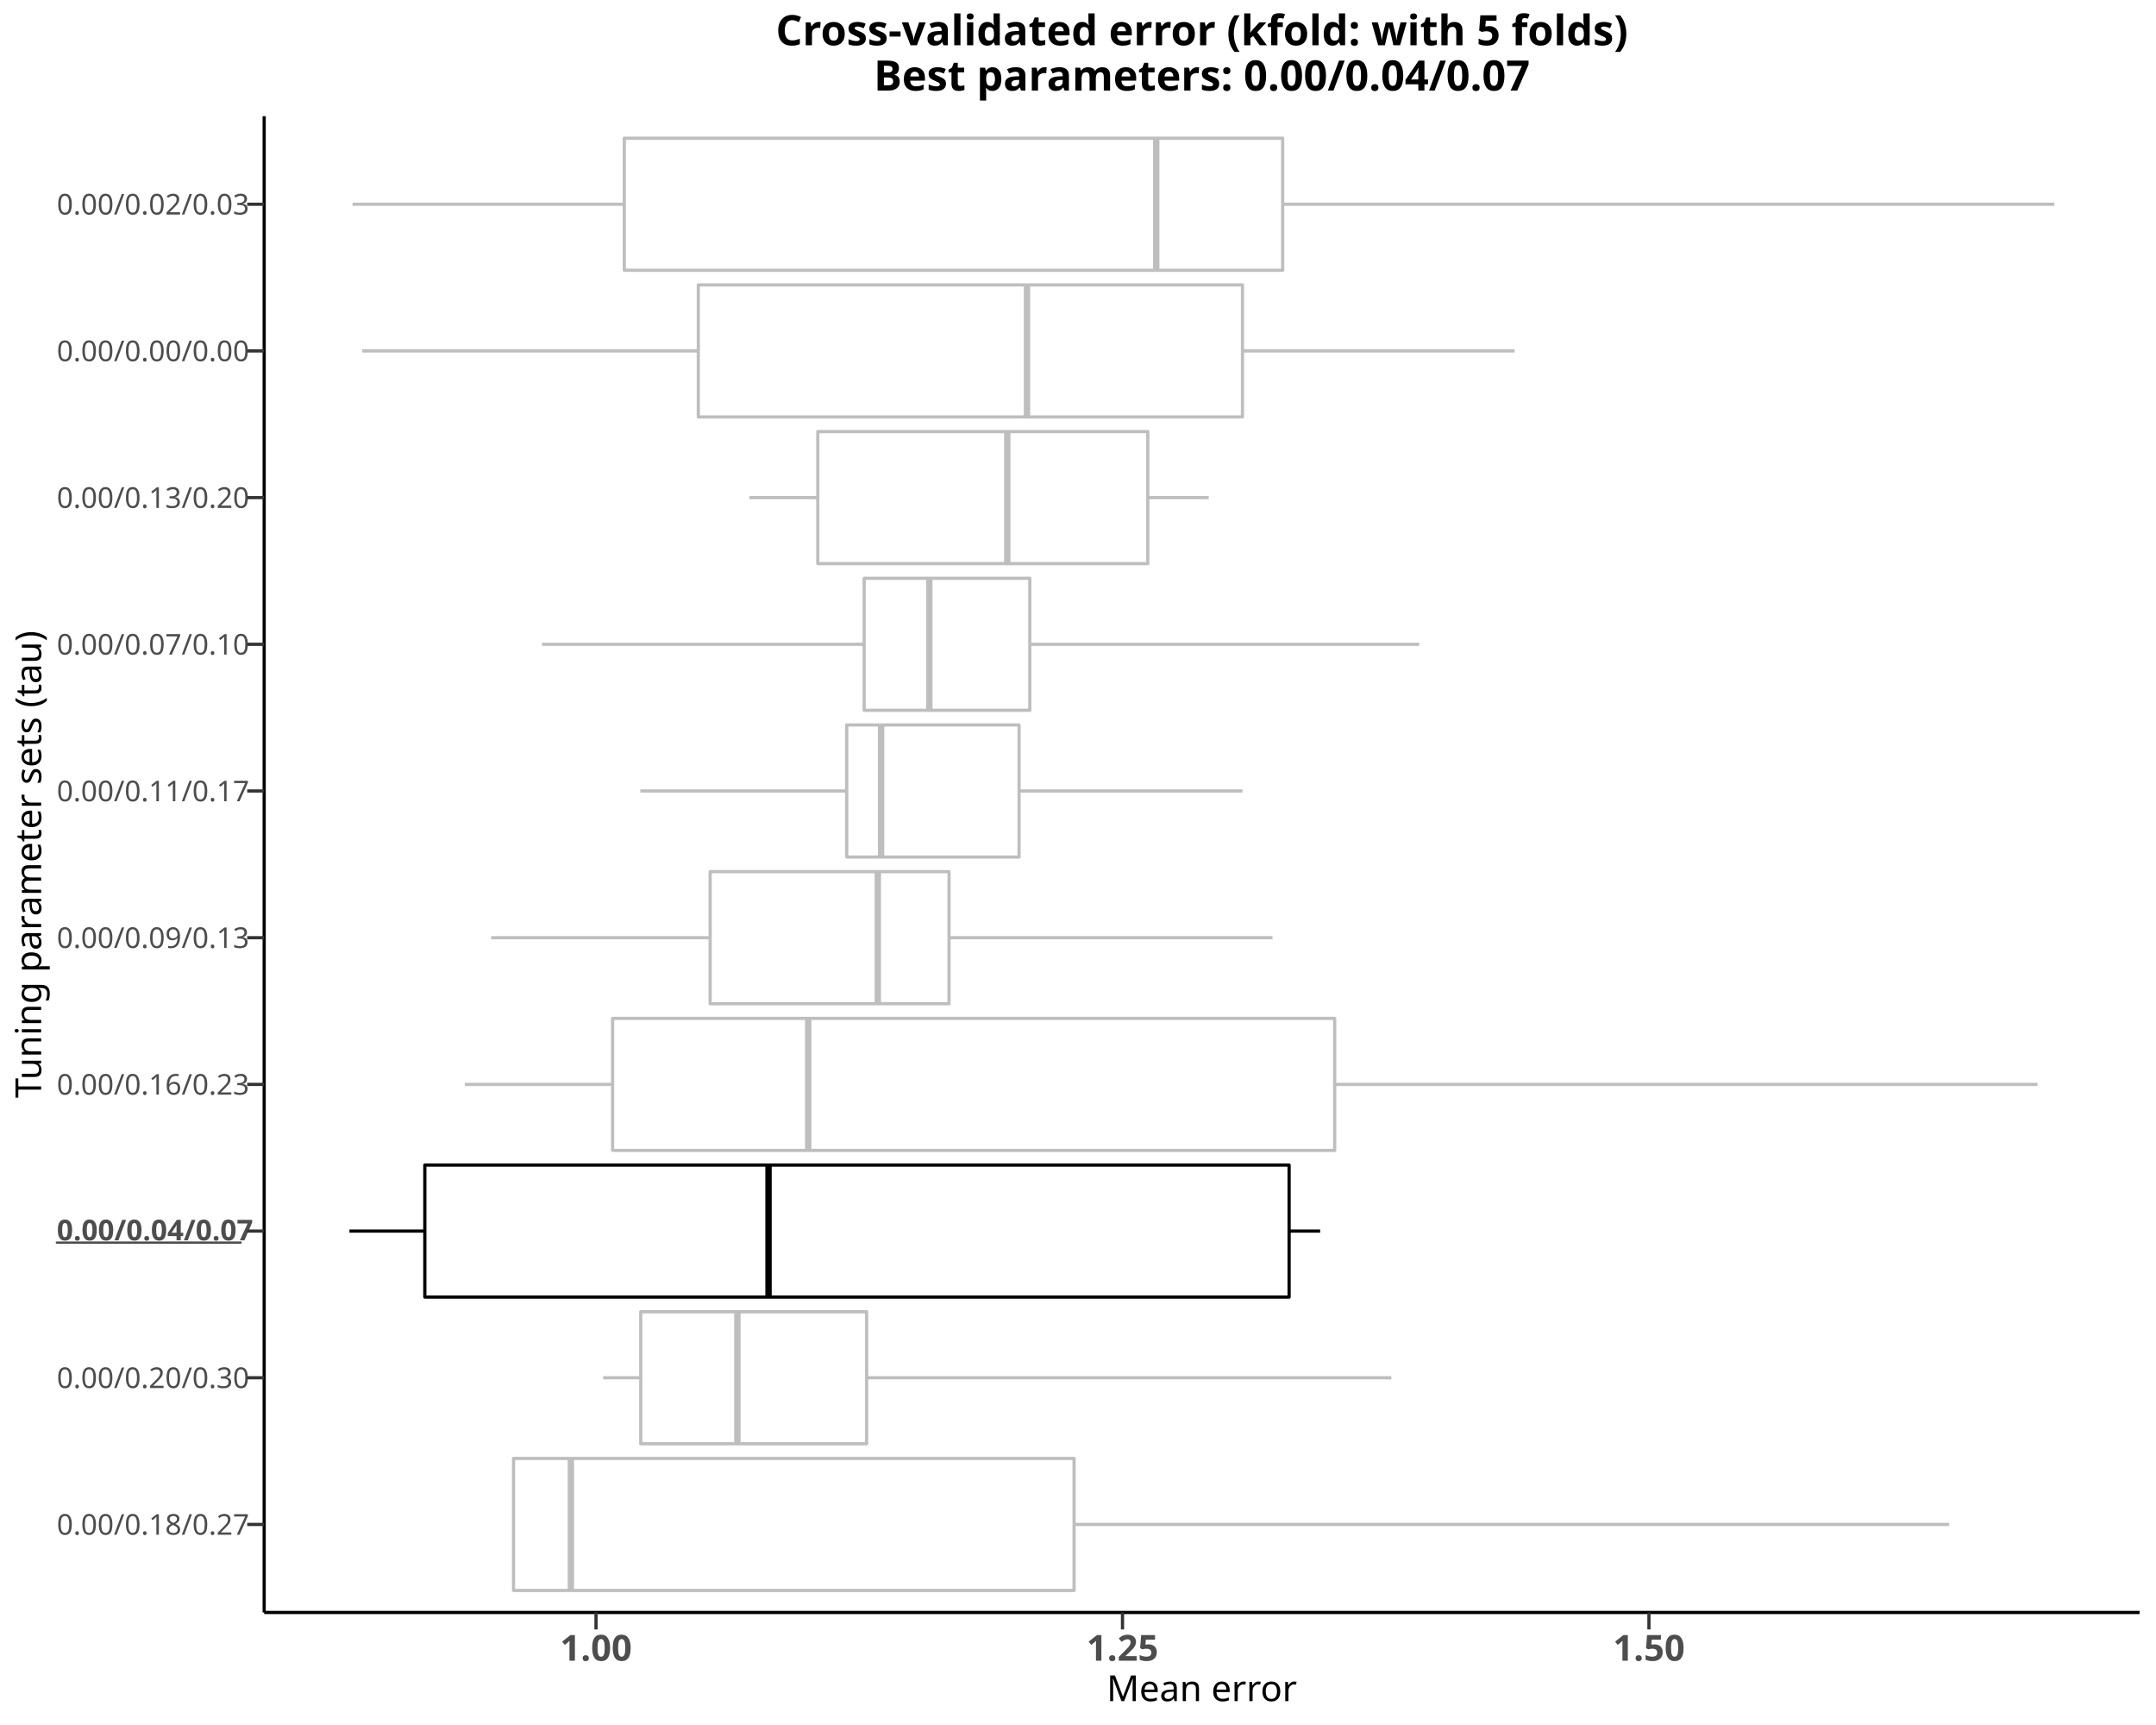
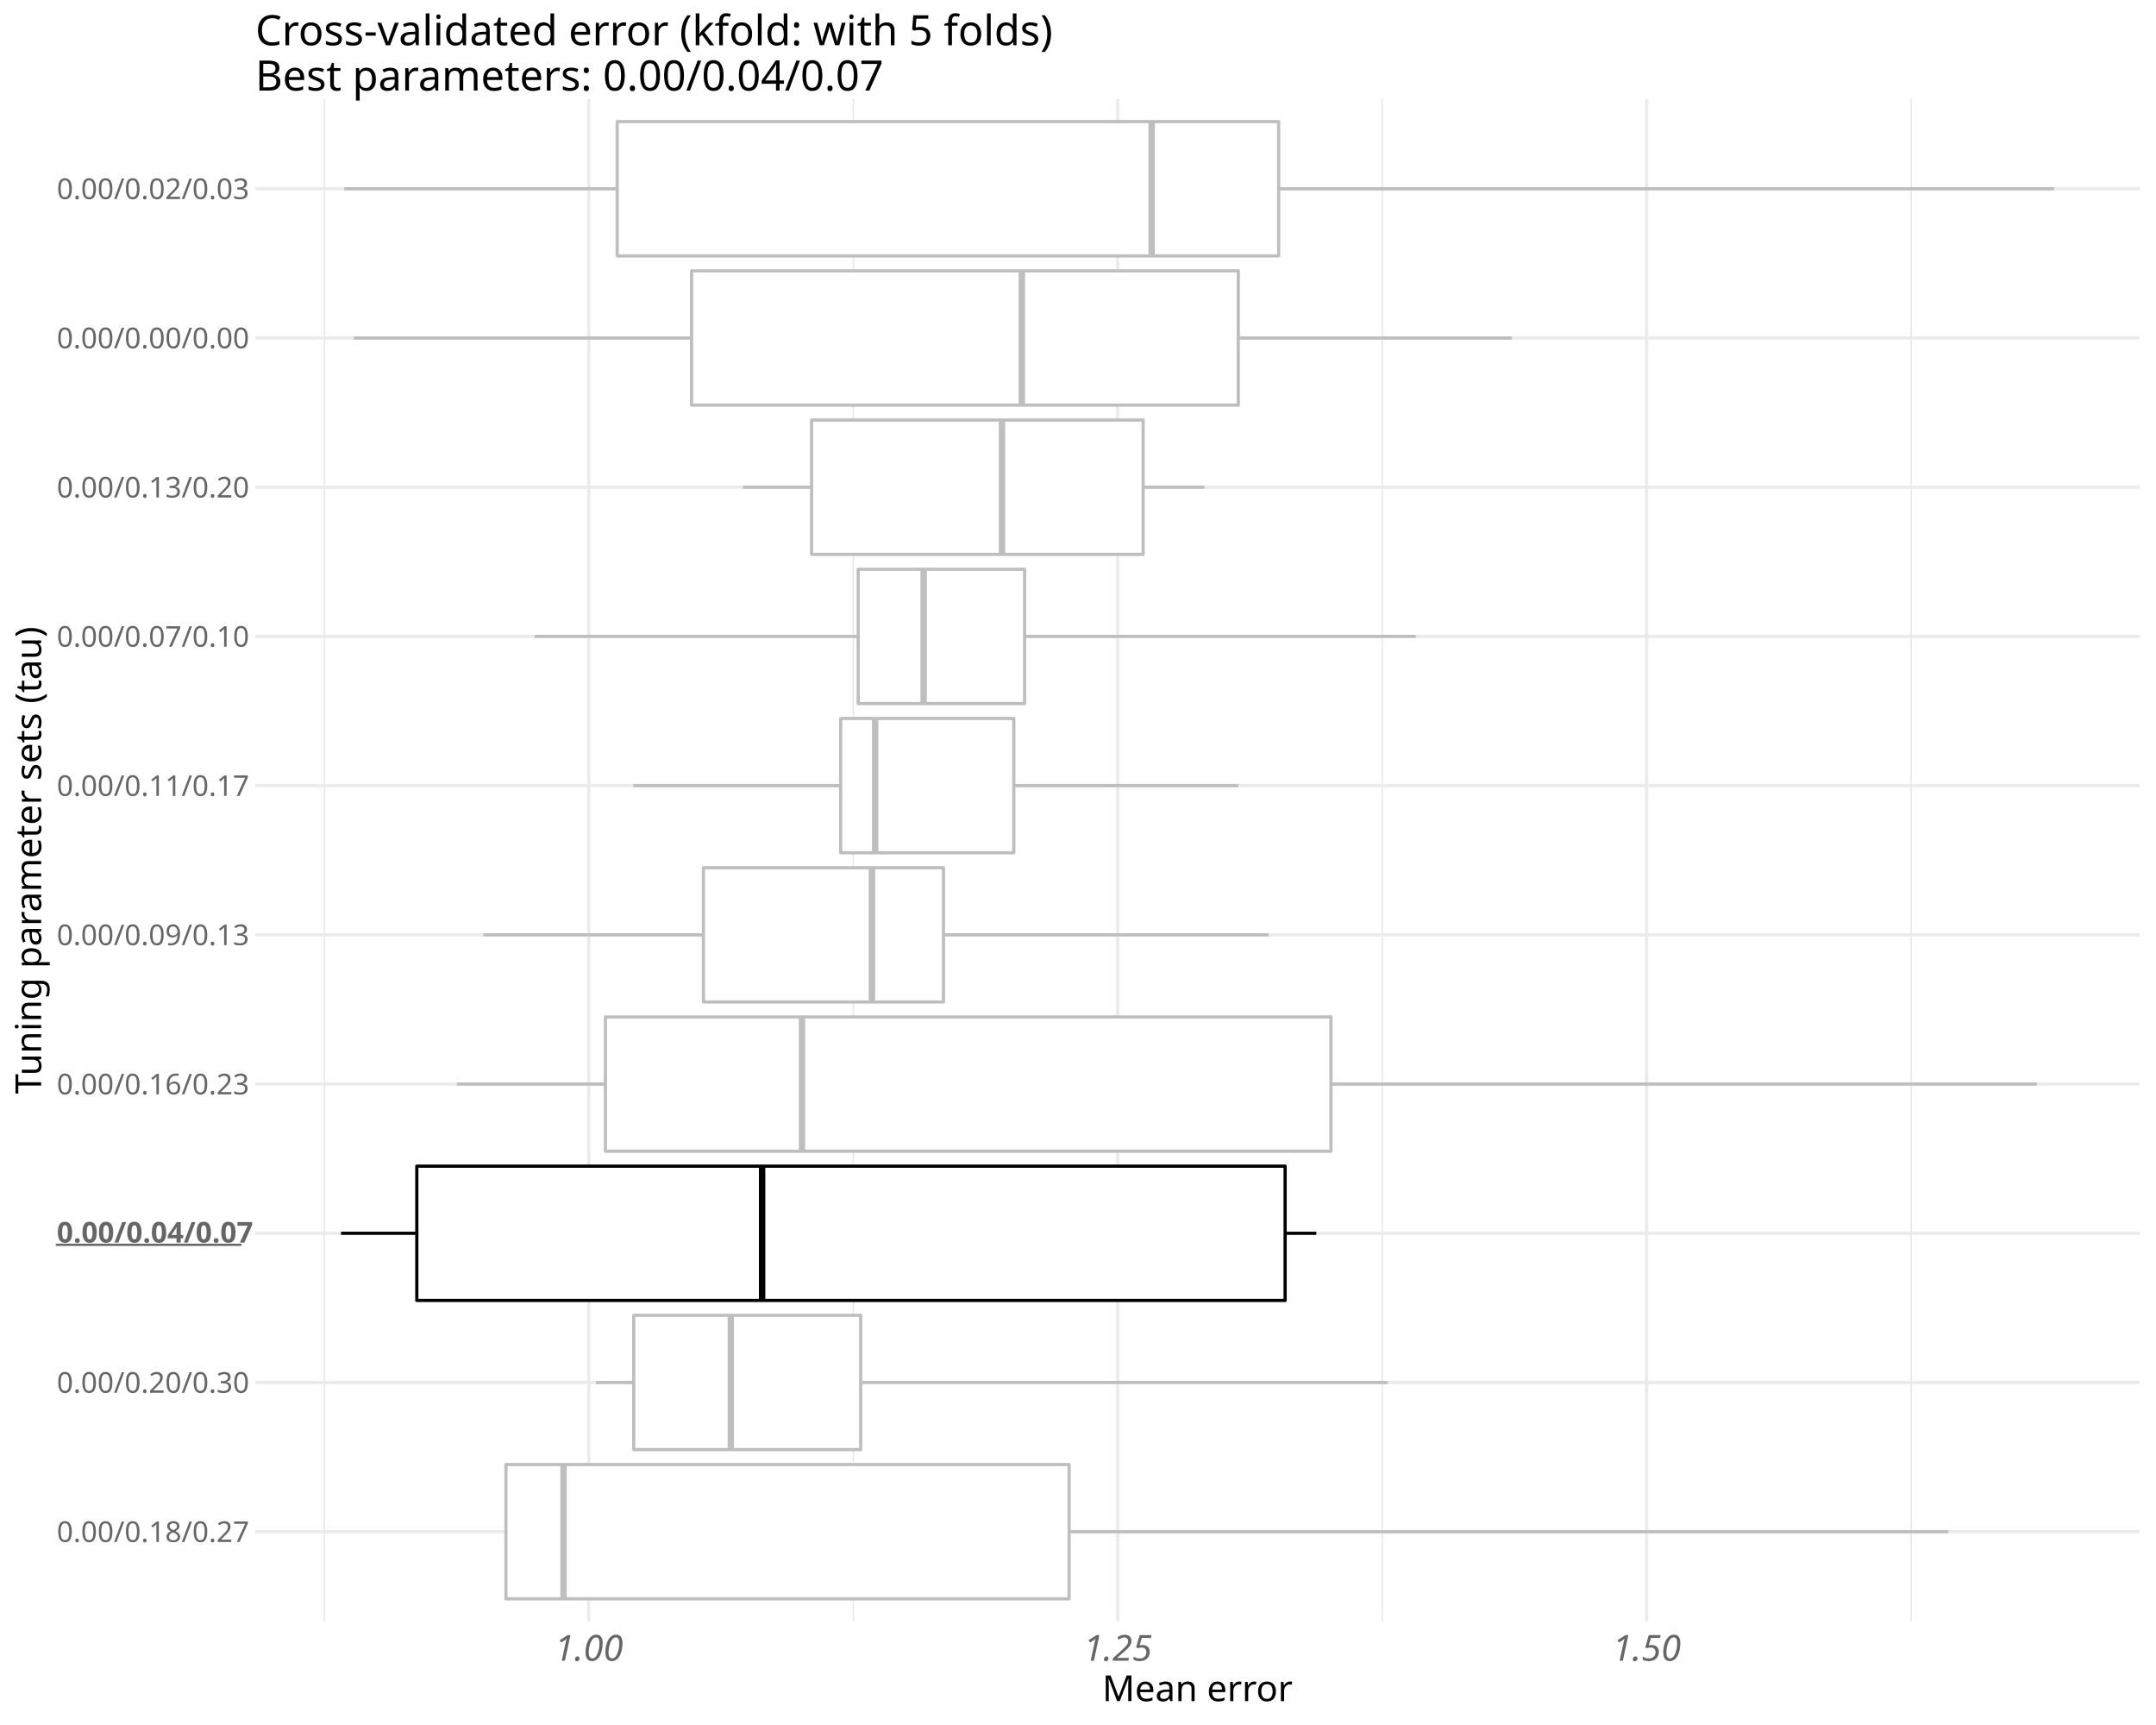
<svg xmlns="http://www.w3.org/2000/svg" class="svglite" data-engine-version="2.0" width="720.00pt" height="576.00pt" viewBox="0 0 720.00 576.00">
  <defs>
    <style type="text/css">
    .svglite line, .svglite polyline, .svglite polygon, .svglite path, .svglite rect, .svglite circle {
      fill: none;
      stroke: #000000;
      stroke-linecap: round;
      stroke-linejoin: round;
      stroke-miterlimit: 10.00;
    }
  </style>
  </defs>
  <rect width="100%" height="100%" style="stroke: none; fill: #FFFFFF;" />
  <defs>
    <clipPath id="cpMC4wMHw3MjAuMDB8MC4wMHw1NzYuMDA=">
      <rect x="0.00" y="0.00" width="720.00" height="576.00" />
    </clipPath>
  </defs>
  <g clip-path="url(#cpMC4wMHw3MjAuMDB8MC4wMHw1NzYuMDA=)">
-     <rect x="0.00" y="0.00" width="720.00" height="576.00" style="stroke-width: 1.07; stroke: #FFFFFF; fill: #FFFFFF;" />
-   </g>
+ </g>
  <defs>
-     <clipPath id="cpODguMjJ8NzE0LjUyfDM4LjgxfDUzOC40Mg==">
-       <rect x="88.22" y="38.81" width="626.30" height="499.61" />
+     <clipPath id="cpODUuMjl8NzE0LjUyfDMzLjE0fDU0MS4zNQ==">
+       <rect x="85.29" y="33.14" width="629.23" height="508.21" />
    </clipPath>
  </defs>
-   <g clip-path="url(#cpODguMjJ8NzE0LjUyfDM4LjgxfDUzOC40Mg==)">
-     <rect x="88.22" y="38.81" width="626.30" height="499.61" style="stroke-width: 1.07; stroke: none; fill: #FFFFFF;" />
-     <line x1="358.69" y1="509.03" x2="650.93" y2="509.03" style="stroke-width: 1.07; stroke: #BEBEBE; stroke-linecap: butt;" />
-     <line x1="171.50" y1="509.03" x2="171.13" y2="509.03" style="stroke-width: 1.07; stroke: #BEBEBE; stroke-linecap: butt;" />
-     <polygon points="358.69,531.07 171.50,531.07 171.50,486.99 358.69,486.99 358.69,531.07 " style="stroke-width: 1.07; stroke: #BEBEBE; fill: #FFFFFF;" />
-     <line x1="190.64" y1="531.07" x2="190.64" y2="486.99" style="stroke-width: 2.13; stroke: #BEBEBE; stroke-linecap: butt;" />
-     <line x1="289.42" y1="460.05" x2="464.64" y2="460.05" style="stroke-width: 1.07; stroke: #BEBEBE; stroke-linecap: butt;" />
-     <line x1="213.98" y1="460.05" x2="201.42" y2="460.05" style="stroke-width: 1.07; stroke: #BEBEBE; stroke-linecap: butt;" />
-     <polygon points="289.42,482.09 213.98,482.09 213.98,438.01 289.42,438.01 289.42,482.09 " style="stroke-width: 1.07; stroke: #BEBEBE; fill: #FFFFFF;" />
-     <line x1="246.25" y1="482.09" x2="246.25" y2="438.01" style="stroke-width: 2.13; stroke: #BEBEBE; stroke-linecap: butt;" />
-     <line x1="430.50" y1="411.07" x2="440.86" y2="411.07" style="stroke-width: 1.07; stroke-linecap: butt;" />
-     <line x1="141.87" y1="411.07" x2="116.69" y2="411.07" style="stroke-width: 1.07; stroke-linecap: butt;" />
-     <polygon points="430.50,433.11 141.87,433.11 141.87,389.03 430.50,389.03 430.50,433.11 " style="stroke-width: 1.07; fill: #FFFFFF;" />
-     <line x1="256.65" y1="433.11" x2="256.65" y2="389.03" style="stroke-width: 2.13; stroke-linecap: butt;" />
-     <line x1="445.72" y1="362.09" x2="680.43" y2="362.09" style="stroke-width: 1.07; stroke: #BEBEBE; stroke-linecap: butt;" />
-     <line x1="204.57" y1="362.09" x2="155.21" y2="362.09" style="stroke-width: 1.07; stroke: #BEBEBE; stroke-linecap: butt;" />
-     <polygon points="445.72,384.13 204.57,384.13 204.57,340.05 445.72,340.05 445.72,384.13 " style="stroke-width: 1.07; stroke: #BEBEBE; fill: #FFFFFF;" />
-     <line x1="269.91" y1="384.13" x2="269.91" y2="340.05" style="stroke-width: 2.13; stroke: #BEBEBE; stroke-linecap: butt;" />
-     <line x1="316.94" y1="313.11" x2="424.96" y2="313.11" style="stroke-width: 1.07; stroke: #BEBEBE; stroke-linecap: butt;" />
-     <line x1="237.16" y1="313.11" x2="164.01" y2="313.11" style="stroke-width: 1.07; stroke: #BEBEBE; stroke-linecap: butt;" />
-     <polygon points="316.94,335.15 237.16,335.15 237.16,291.06 316.94,291.06 316.94,335.15 " style="stroke-width: 1.07; stroke: #BEBEBE; fill: #FFFFFF;" />
-     <line x1="293.15" y1="335.15" x2="293.15" y2="291.06" style="stroke-width: 2.13; stroke: #BEBEBE; stroke-linecap: butt;" />
-     <line x1="340.32" y1="264.12" x2="414.92" y2="264.12" style="stroke-width: 1.07; stroke: #BEBEBE; stroke-linecap: butt;" />
-     <line x1="282.77" y1="264.12" x2="213.83" y2="264.12" style="stroke-width: 1.07; stroke: #BEBEBE; stroke-linecap: butt;" />
-     <polygon points="340.32,286.17 282.77,286.17 282.77,242.08 340.32,242.08 340.32,286.17 " style="stroke-width: 1.07; stroke: #BEBEBE; fill: #FFFFFF;" />
-     <line x1="294.24" y1="286.17" x2="294.24" y2="242.08" style="stroke-width: 2.13; stroke: #BEBEBE; stroke-linecap: butt;" />
-     <line x1="343.90" y1="215.14" x2="473.97" y2="215.14" style="stroke-width: 1.07; stroke: #BEBEBE; stroke-linecap: butt;" />
-     <line x1="288.59" y1="215.14" x2="181.01" y2="215.14" style="stroke-width: 1.07; stroke: #BEBEBE; stroke-linecap: butt;" />
-     <polygon points="343.90,237.18 288.59,237.18 288.59,193.10 343.90,193.10 343.90,237.18 " style="stroke-width: 1.07; stroke: #BEBEBE; fill: #FFFFFF;" />
-     <line x1="310.35" y1="237.18" x2="310.35" y2="193.10" style="stroke-width: 2.13; stroke: #BEBEBE; stroke-linecap: butt;" />
-     <line x1="383.31" y1="166.16" x2="403.66" y2="166.16" style="stroke-width: 1.07; stroke: #BEBEBE; stroke-linecap: butt;" />
-     <line x1="273.10" y1="166.16" x2="250.26" y2="166.16" style="stroke-width: 1.07; stroke: #BEBEBE; stroke-linecap: butt;" />
-     <polygon points="383.31,188.20 273.10,188.20 273.10,144.12 383.31,144.12 383.31,188.20 " style="stroke-width: 1.07; stroke: #BEBEBE; fill: #FFFFFF;" />
-     <line x1="336.38" y1="188.20" x2="336.38" y2="144.12" style="stroke-width: 2.13; stroke: #BEBEBE; stroke-linecap: butt;" />
-     <line x1="414.93" y1="117.18" x2="505.82" y2="117.18" style="stroke-width: 1.07; stroke: #BEBEBE; stroke-linecap: butt;" />
-     <line x1="233.20" y1="117.18" x2="120.98" y2="117.18" style="stroke-width: 1.07; stroke: #BEBEBE; stroke-linecap: butt;" />
-     <polygon points="414.93,139.22 233.20,139.22 233.20,95.14 414.93,95.14 414.93,139.22 " style="stroke-width: 1.07; stroke: #BEBEBE; fill: #FFFFFF;" />
-     <line x1="342.97" y1="139.22" x2="342.97" y2="95.14" style="stroke-width: 2.13; stroke: #BEBEBE; stroke-linecap: butt;" />
-     <line x1="428.35" y1="68.20" x2="686.05" y2="68.20" style="stroke-width: 1.07; stroke: #BEBEBE; stroke-linecap: butt;" />
-     <line x1="208.48" y1="68.20" x2="117.72" y2="68.20" style="stroke-width: 1.07; stroke: #BEBEBE; stroke-linecap: butt;" />
-     <polygon points="428.35,90.24 208.48,90.24 208.48,46.16 428.35,46.16 428.35,90.24 " style="stroke-width: 1.07; stroke: #BEBEBE; fill: #FFFFFF;" />
-     <line x1="386.13" y1="90.24" x2="386.13" y2="46.16" style="stroke-width: 2.13; stroke: #BEBEBE; stroke-linecap: butt;" />
+   <g clip-path="url(#cpODUuMjl8NzE0LjUyfDMzLjE0fDU0MS4zNQ==)">
+     <polyline points="108.31,541.35 108.31,33.14 " style="stroke-width: 0.53; stroke: #EBEBEB; stroke-linecap: butt;" />
+     <polyline points="284.95,541.35 284.95,33.14 " style="stroke-width: 0.53; stroke: #EBEBEB; stroke-linecap: butt;" />
+     <polyline points="461.59,541.35 461.59,33.14 " style="stroke-width: 0.53; stroke: #EBEBEB; stroke-linecap: butt;" />
+     <polyline points="638.23,541.35 638.23,33.14 " style="stroke-width: 0.53; stroke: #EBEBEB; stroke-linecap: butt;" />
+     <polyline points="85.29,461.63 714.52,461.63 " style="stroke-width: 1.07; stroke: #EBEBEB; stroke-linecap: butt;" />
+     <polyline points="85.29,511.46 714.52,511.46 " style="stroke-width: 1.07; stroke: #EBEBEB; stroke-linecap: butt;" />
+     <polyline points="85.29,361.98 714.52,361.98 " style="stroke-width: 1.07; stroke: #EBEBEB; stroke-linecap: butt;" />
+     <polyline points="85.29,162.68 714.52,162.68 " style="stroke-width: 1.07; stroke: #EBEBEB; stroke-linecap: butt;" />
+     <polyline points="85.29,262.33 714.52,262.33 " style="stroke-width: 1.07; stroke: #EBEBEB; stroke-linecap: butt;" />
+     <polyline points="85.29,312.16 714.52,312.16 " style="stroke-width: 1.07; stroke: #EBEBEB; stroke-linecap: butt;" />
+     <polyline points="85.29,212.51 714.52,212.51 " style="stroke-width: 1.07; stroke: #EBEBEB; stroke-linecap: butt;" />
+     <polyline points="85.29,411.81 714.52,411.81 " style="stroke-width: 1.07; stroke: #EBEBEB; stroke-linecap: butt;" />
+     <polyline points="85.29,63.04 714.52,63.04 " style="stroke-width: 1.07; stroke: #EBEBEB; stroke-linecap: butt;" />
+     <polyline points="85.29,112.86 714.52,112.86 " style="stroke-width: 1.07; stroke: #EBEBEB; stroke-linecap: butt;" />
+     <polyline points="196.63,541.35 196.63,33.14 " style="stroke-width: 1.07; stroke: #EBEBEB; stroke-linecap: butt;" />
+     <polyline points="373.27,541.35 373.27,33.14 " style="stroke-width: 1.07; stroke: #EBEBEB; stroke-linecap: butt;" />
+     <polyline points="549.91,541.35 549.91,33.14 " style="stroke-width: 1.07; stroke: #EBEBEB; stroke-linecap: butt;" />
+     <line x1="357.03" y1="511.46" x2="650.63" y2="511.46" style="stroke-width: 1.07; stroke: #BEBEBE; stroke-linecap: butt;" />
+     <line x1="168.96" y1="511.46" x2="168.59" y2="511.46" style="stroke-width: 1.07; stroke: #BEBEBE; stroke-linecap: butt;" />
+     <polygon points="357.03,533.88 168.96,533.88 168.96,489.03 357.03,489.03 357.03,533.88 " style="stroke-width: 1.07; stroke: #BEBEBE; fill: #FFFFFF;" />
+     <line x1="188.19" y1="533.88" x2="188.19" y2="489.03" style="stroke-width: 2.13; stroke: #BEBEBE; stroke-linecap: butt;" />
+     <line x1="287.43" y1="461.63" x2="463.47" y2="461.63" style="stroke-width: 1.07; stroke: #BEBEBE; stroke-linecap: butt;" />
+     <line x1="211.64" y1="461.63" x2="199.02" y2="461.63" style="stroke-width: 1.07; stroke: #BEBEBE; stroke-linecap: butt;" />
+     <polygon points="287.43,484.05 211.64,484.05 211.64,439.21 287.43,439.21 287.43,484.05 " style="stroke-width: 1.07; stroke: #BEBEBE; fill: #FFFFFF;" />
+     <line x1="244.06" y1="484.05" x2="244.06" y2="439.21" style="stroke-width: 2.13; stroke: #BEBEBE; stroke-linecap: butt;" />
+     <line x1="429.17" y1="411.81" x2="439.58" y2="411.81" style="stroke-width: 1.07; stroke-linecap: butt;" />
+     <line x1="139.20" y1="411.81" x2="113.89" y2="411.81" style="stroke-width: 1.07; stroke-linecap: butt;" />
+     <polygon points="429.17,434.23 139.20,434.23 139.20,389.39 429.17,389.39 429.17,434.23 " style="stroke-width: 1.07; fill: #FFFFFF;" />
+     <line x1="254.51" y1="434.23" x2="254.51" y2="389.39" style="stroke-width: 2.13; stroke-linecap: butt;" />
+     <line x1="444.47" y1="361.98" x2="680.27" y2="361.98" style="stroke-width: 1.07; stroke: #BEBEBE; stroke-linecap: butt;" />
+     <line x1="202.18" y1="361.98" x2="152.60" y2="361.98" style="stroke-width: 1.07; stroke: #BEBEBE; stroke-linecap: butt;" />
+     <polygon points="444.47,384.40 202.18,384.40 202.18,339.56 444.47,339.56 444.47,384.40 " style="stroke-width: 1.07; stroke: #BEBEBE; fill: #FFFFFF;" />
+     <line x1="267.83" y1="384.40" x2="267.83" y2="339.56" style="stroke-width: 2.13; stroke: #BEBEBE; stroke-linecap: butt;" />
+     <line x1="315.08" y1="312.16" x2="423.60" y2="312.16" style="stroke-width: 1.07; stroke: #BEBEBE; stroke-linecap: butt;" />
+     <line x1="234.92" y1="312.16" x2="161.44" y2="312.16" style="stroke-width: 1.07; stroke: #BEBEBE; stroke-linecap: butt;" />
+     <polygon points="315.08,334.58 234.92,334.58 234.92,289.74 315.08,289.74 315.08,334.58 " style="stroke-width: 1.07; stroke: #BEBEBE; fill: #FFFFFF;" />
+     <line x1="291.18" y1="334.58" x2="291.18" y2="289.74" style="stroke-width: 2.13; stroke: #BEBEBE; stroke-linecap: butt;" />
+     <line x1="338.57" y1="262.33" x2="413.51" y2="262.33" style="stroke-width: 1.07; stroke: #BEBEBE; stroke-linecap: butt;" />
+     <line x1="280.75" y1="262.33" x2="211.49" y2="262.33" style="stroke-width: 1.07; stroke: #BEBEBE; stroke-linecap: butt;" />
+     <polygon points="338.57,284.75 280.75,284.75 280.75,239.91 338.57,239.91 338.57,284.75 " style="stroke-width: 1.07; stroke: #BEBEBE; fill: #FFFFFF;" />
+     <line x1="292.27" y1="284.75" x2="292.27" y2="239.91" style="stroke-width: 2.13; stroke: #BEBEBE; stroke-linecap: butt;" />
+     <line x1="342.17" y1="212.51" x2="472.84" y2="212.51" style="stroke-width: 1.07; stroke: #BEBEBE; stroke-linecap: butt;" />
+     <line x1="286.60" y1="212.51" x2="178.52" y2="212.51" style="stroke-width: 1.07; stroke: #BEBEBE; stroke-linecap: butt;" />
+     <polygon points="342.17,234.93 286.60,234.93 286.60,190.09 342.17,190.09 342.17,234.93 " style="stroke-width: 1.07; stroke: #BEBEBE; fill: #FFFFFF;" />
+     <line x1="308.45" y1="234.93" x2="308.45" y2="190.09" style="stroke-width: 2.13; stroke: #BEBEBE; stroke-linecap: butt;" />
+     <line x1="381.76" y1="162.68" x2="402.21" y2="162.68" style="stroke-width: 1.07; stroke: #BEBEBE; stroke-linecap: butt;" />
+     <line x1="271.03" y1="162.68" x2="248.09" y2="162.68" style="stroke-width: 1.07; stroke: #BEBEBE; stroke-linecap: butt;" />
+     <polygon points="381.76,185.11 271.03,185.11 271.03,140.26 381.76,140.26 381.76,185.11 " style="stroke-width: 1.07; stroke: #BEBEBE; fill: #FFFFFF;" />
+     <line x1="334.61" y1="185.11" x2="334.61" y2="140.26" style="stroke-width: 2.13; stroke: #BEBEBE; stroke-linecap: butt;" />
+     <line x1="413.53" y1="112.86" x2="504.84" y2="112.86" style="stroke-width: 1.07; stroke: #BEBEBE; stroke-linecap: butt;" />
+     <line x1="230.95" y1="112.86" x2="118.20" y2="112.86" style="stroke-width: 1.07; stroke: #BEBEBE; stroke-linecap: butt;" />
+     <polygon points="413.53,135.28 230.95,135.28 230.95,90.44 413.53,90.44 413.53,135.28 " style="stroke-width: 1.07; stroke: #BEBEBE; fill: #FFFFFF;" />
+     <line x1="341.24" y1="135.28" x2="341.24" y2="90.44" style="stroke-width: 2.13; stroke: #BEBEBE; stroke-linecap: butt;" />
+     <line x1="427.01" y1="63.04" x2="685.92" y2="63.04" style="stroke-width: 1.07; stroke: #BEBEBE; stroke-linecap: butt;" />
+     <line x1="206.11" y1="63.04" x2="114.93" y2="63.04" style="stroke-width: 1.07; stroke: #BEBEBE; stroke-linecap: butt;" />
+     <polygon points="427.01,85.46 206.11,85.46 206.11,40.61 427.01,40.61 427.01,85.46 " style="stroke-width: 1.07; stroke: #BEBEBE; fill: #FFFFFF;" />
+     <line x1="384.60" y1="85.46" x2="384.60" y2="40.61" style="stroke-width: 2.13; stroke: #BEBEBE; stroke-linecap: butt;" />
  </g>
  <g clip-path="url(#cpMC4wMHw3MjAuMDB8MC4wMHw1NzYuMDA=)">
-     <polyline points="88.22,538.42 88.22,38.81 " style="stroke-width: 1.07; stroke-linecap: butt;" />
-     <text x="18.97" y="463.48" style="font-size: 9.60px; fill: #4D4D4D; font-family: sans;" textLength="61.39px" lengthAdjust="spacingAndGlyphs">0.00/0.20/0.30</text>
-     <text x="18.97" y="120.61" style="font-size: 9.60px; fill: #4D4D4D; font-family: sans;" textLength="61.39px" lengthAdjust="spacingAndGlyphs">0.00/0.00/0.00</text>
-     <text x="18.97" y="267.56" style="font-size: 9.60px; fill: #4D4D4D; font-family: sans;" textLength="61.39px" lengthAdjust="spacingAndGlyphs">0.00/0.11/0.17</text>
-     <text x="18.97" y="365.52" style="font-size: 9.60px; fill: #4D4D4D; font-family: sans;" textLength="61.39px" lengthAdjust="spacingAndGlyphs">0.00/0.16/0.23</text>
-     <text x="18.97" y="512.46" style="font-size: 9.60px; fill: #4D4D4D; font-family: sans;" textLength="61.39px" lengthAdjust="spacingAndGlyphs">0.00/0.18/0.27</text>
-     <text x="18.97" y="169.59" style="font-size: 9.60px; fill: #4D4D4D; font-family: sans;" textLength="61.39px" lengthAdjust="spacingAndGlyphs">0.00/0.13/0.20</text>
-     <text x="18.97" y="218.58" style="font-size: 9.60px; fill: #4D4D4D; font-family: sans;" textLength="61.39px" lengthAdjust="spacingAndGlyphs">0.00/0.07/0.10</text>
-     <text x="18.97" y="316.54" style="font-size: 9.60px; fill: #4D4D4D; font-family: sans;" textLength="61.39px" lengthAdjust="spacingAndGlyphs">0.00/0.09/0.13</text>
-     <text x="18.97" y="414.17" style="font-size: 9.60px; font-weight: bold; fill: #4D4D4D; font-family: sans;" textLength="61.39px" lengthAdjust="spacingAndGlyphs">0.00/0.04/0.07</text>
-     <polyline points="18.97,414.92 80.36,414.92 " style="stroke-width: 0.75; stroke: #4D4D4D;" />
-     <text x="18.97" y="71.63" style="font-size: 9.60px; fill: #4D4D4D; font-family: sans;" textLength="61.39px" lengthAdjust="spacingAndGlyphs">0.00/0.02/0.03</text>
-     <polyline points="82.55,460.05 88.22,460.05 " style="stroke-width: 1.07; stroke: #333333; stroke-linecap: butt;" />
-     <polyline points="82.55,509.03 88.22,509.03 " style="stroke-width: 1.07; stroke: #333333; stroke-linecap: butt;" />
-     <polyline points="82.55,362.09 88.22,362.09 " style="stroke-width: 1.07; stroke: #333333; stroke-linecap: butt;" />
-     <polyline points="82.55,166.16 88.22,166.16 " style="stroke-width: 1.07; stroke: #333333; stroke-linecap: butt;" />
-     <polyline points="82.55,264.12 88.22,264.12 " style="stroke-width: 1.07; stroke: #333333; stroke-linecap: butt;" />
-     <polyline points="82.55,313.11 88.22,313.11 " style="stroke-width: 1.07; stroke: #333333; stroke-linecap: butt;" />
-     <polyline points="82.55,215.14 88.22,215.14 " style="stroke-width: 1.07; stroke: #333333; stroke-linecap: butt;" />
-     <polyline points="82.55,411.07 88.22,411.07 " style="stroke-width: 1.07; stroke: #333333; stroke-linecap: butt;" />
-     <polyline points="82.55,68.20 88.22,68.20 " style="stroke-width: 1.07; stroke: #333333; stroke-linecap: butt;" />
-     <polyline points="82.55,117.18 88.22,117.18 " style="stroke-width: 1.07; stroke: #333333; stroke-linecap: butt;" />
-     <polyline points="88.22,538.42 714.52,538.42 " style="stroke-width: 1.07; stroke-linecap: butt;" />
-     <polyline points="199.04,544.09 199.04,538.42 " style="stroke-width: 1.07; stroke: #333333; stroke-linecap: butt;" />
-     <polyline points="374.86,544.09 374.86,538.42 " style="stroke-width: 1.07; stroke: #333333; stroke-linecap: butt;" />
-     <polyline points="550.67,544.09 550.67,538.42 " style="stroke-width: 1.07; stroke: #333333; stroke-linecap: butt;" />
-     <text x="199.04" y="554.54" text-anchor="middle" style="font-size: 12.00px; font-weight: bold; fill: #4D4D4D; font-family: sans;" textLength="23.36px" lengthAdjust="spacingAndGlyphs">1.00</text>
-     <text x="374.86" y="554.54" text-anchor="middle" style="font-size: 12.00px; font-weight: bold; fill: #4D4D4D; font-family: sans;" textLength="23.36px" lengthAdjust="spacingAndGlyphs">1.25</text>
-     <text x="550.67" y="554.54" text-anchor="middle" style="font-size: 12.00px; font-weight: bold; fill: #4D4D4D; font-family: sans;" textLength="23.36px" lengthAdjust="spacingAndGlyphs">1.50</text>
-     <text x="401.37" y="568.03" text-anchor="middle" style="font-size: 12.00px; font-family: sans;" textLength="58.69px" lengthAdjust="spacingAndGlyphs">Mean error</text>
-     <text transform="translate(13.74,288.62) rotate(-90)" text-anchor="middle" style="font-size: 12.00px; font-family: sans;" textLength="148.08px" lengthAdjust="spacingAndGlyphs">Tuning parameter sets (tau)</text>
-     <text x="401.37" y="15.11" text-anchor="middle" style="font-size: 14.00px; font-weight: bold; font-family: sans;" textLength="251.34px" lengthAdjust="spacingAndGlyphs">Cross-validated error (kfold: with 5 folds)</text>
-     <text x="401.37" y="30.23" text-anchor="middle" style="font-size: 14.00px; font-weight: bold; font-family: sans;" textLength="200.04px" lengthAdjust="spacingAndGlyphs">Best parameters: 0.00/0.04/0.07</text>
+     <text x="18.97" y="465.06" style="font-size: 9.60px; fill: #666666; font-family: sans;" textLength="61.39px" lengthAdjust="spacingAndGlyphs">0.00/0.20/0.30</text>
+     <text x="18.97" y="116.29" style="font-size: 9.60px; fill: #666666; font-family: sans;" textLength="61.39px" lengthAdjust="spacingAndGlyphs">0.00/0.00/0.00</text>
+     <text x="18.97" y="265.77" style="font-size: 9.60px; fill: #666666; font-family: sans;" textLength="61.39px" lengthAdjust="spacingAndGlyphs">0.00/0.11/0.17</text>
+     <text x="18.97" y="365.42" style="font-size: 9.60px; fill: #666666; font-family: sans;" textLength="61.39px" lengthAdjust="spacingAndGlyphs">0.00/0.16/0.23</text>
+     <text x="18.97" y="514.89" style="font-size: 9.60px; fill: #666666; font-family: sans;" textLength="61.39px" lengthAdjust="spacingAndGlyphs">0.00/0.18/0.27</text>
+     <text x="18.97" y="166.12" style="font-size: 9.60px; fill: #666666; font-family: sans;" textLength="61.39px" lengthAdjust="spacingAndGlyphs">0.00/0.13/0.20</text>
+     <text x="18.97" y="215.94" style="font-size: 9.60px; fill: #666666; font-family: sans;" textLength="61.39px" lengthAdjust="spacingAndGlyphs">0.00/0.07/0.10</text>
+     <text x="18.97" y="315.59" style="font-size: 9.60px; fill: #666666; font-family: sans;" textLength="61.39px" lengthAdjust="spacingAndGlyphs">0.00/0.09/0.13</text>
+     <text x="18.97" y="414.91" style="font-size: 9.60px; font-weight: bold; fill: #666666; font-family: sans;" textLength="61.39px" lengthAdjust="spacingAndGlyphs">0.00/0.04/0.07</text>
+     <polyline points="18.97,415.66 80.36,415.66 " style="stroke-width: 0.75; stroke: #666666;" />
+     <text x="18.97" y="66.47" style="font-size: 9.60px; fill: #666666; font-family: sans;" textLength="61.39px" lengthAdjust="spacingAndGlyphs">0.00/0.02/0.03</text>
+     <text x="196.63" y="554.54" text-anchor="middle" style="font-size: 12.00px; font-style: italic; fill: #666666; font-family: sans;" textLength="23.36px" lengthAdjust="spacingAndGlyphs">1.00</text>
+     <text x="373.27" y="554.54" text-anchor="middle" style="font-size: 12.00px; font-style: italic; fill: #666666; font-family: sans;" textLength="23.36px" lengthAdjust="spacingAndGlyphs">1.25</text>
+     <text x="549.91" y="554.54" text-anchor="middle" style="font-size: 12.00px; font-style: italic; fill: #666666; font-family: sans;" textLength="23.36px" lengthAdjust="spacingAndGlyphs">1.50</text>
+     <text x="399.91" y="568.03" text-anchor="middle" style="font-size: 12.00px; font-family: sans;" textLength="58.69px" lengthAdjust="spacingAndGlyphs">Mean error</text>
+     <text transform="translate(13.74,287.25) rotate(-90)" text-anchor="middle" style="font-size: 12.00px; font-family: sans;" textLength="148.08px" lengthAdjust="spacingAndGlyphs">Tuning parameter sets (tau)</text>
+     <text x="85.29" y="15.11" style="font-size: 14.00px; font-family: sans;" textLength="251.34px" lengthAdjust="spacingAndGlyphs">Cross-validated error (kfold: with 5 folds)</text>
+     <text x="85.29" y="30.23" style="font-size: 14.00px; font-family: sans;" textLength="200.04px" lengthAdjust="spacingAndGlyphs">Best parameters: 0.00/0.04/0.07</text>
  </g>
</svg>
